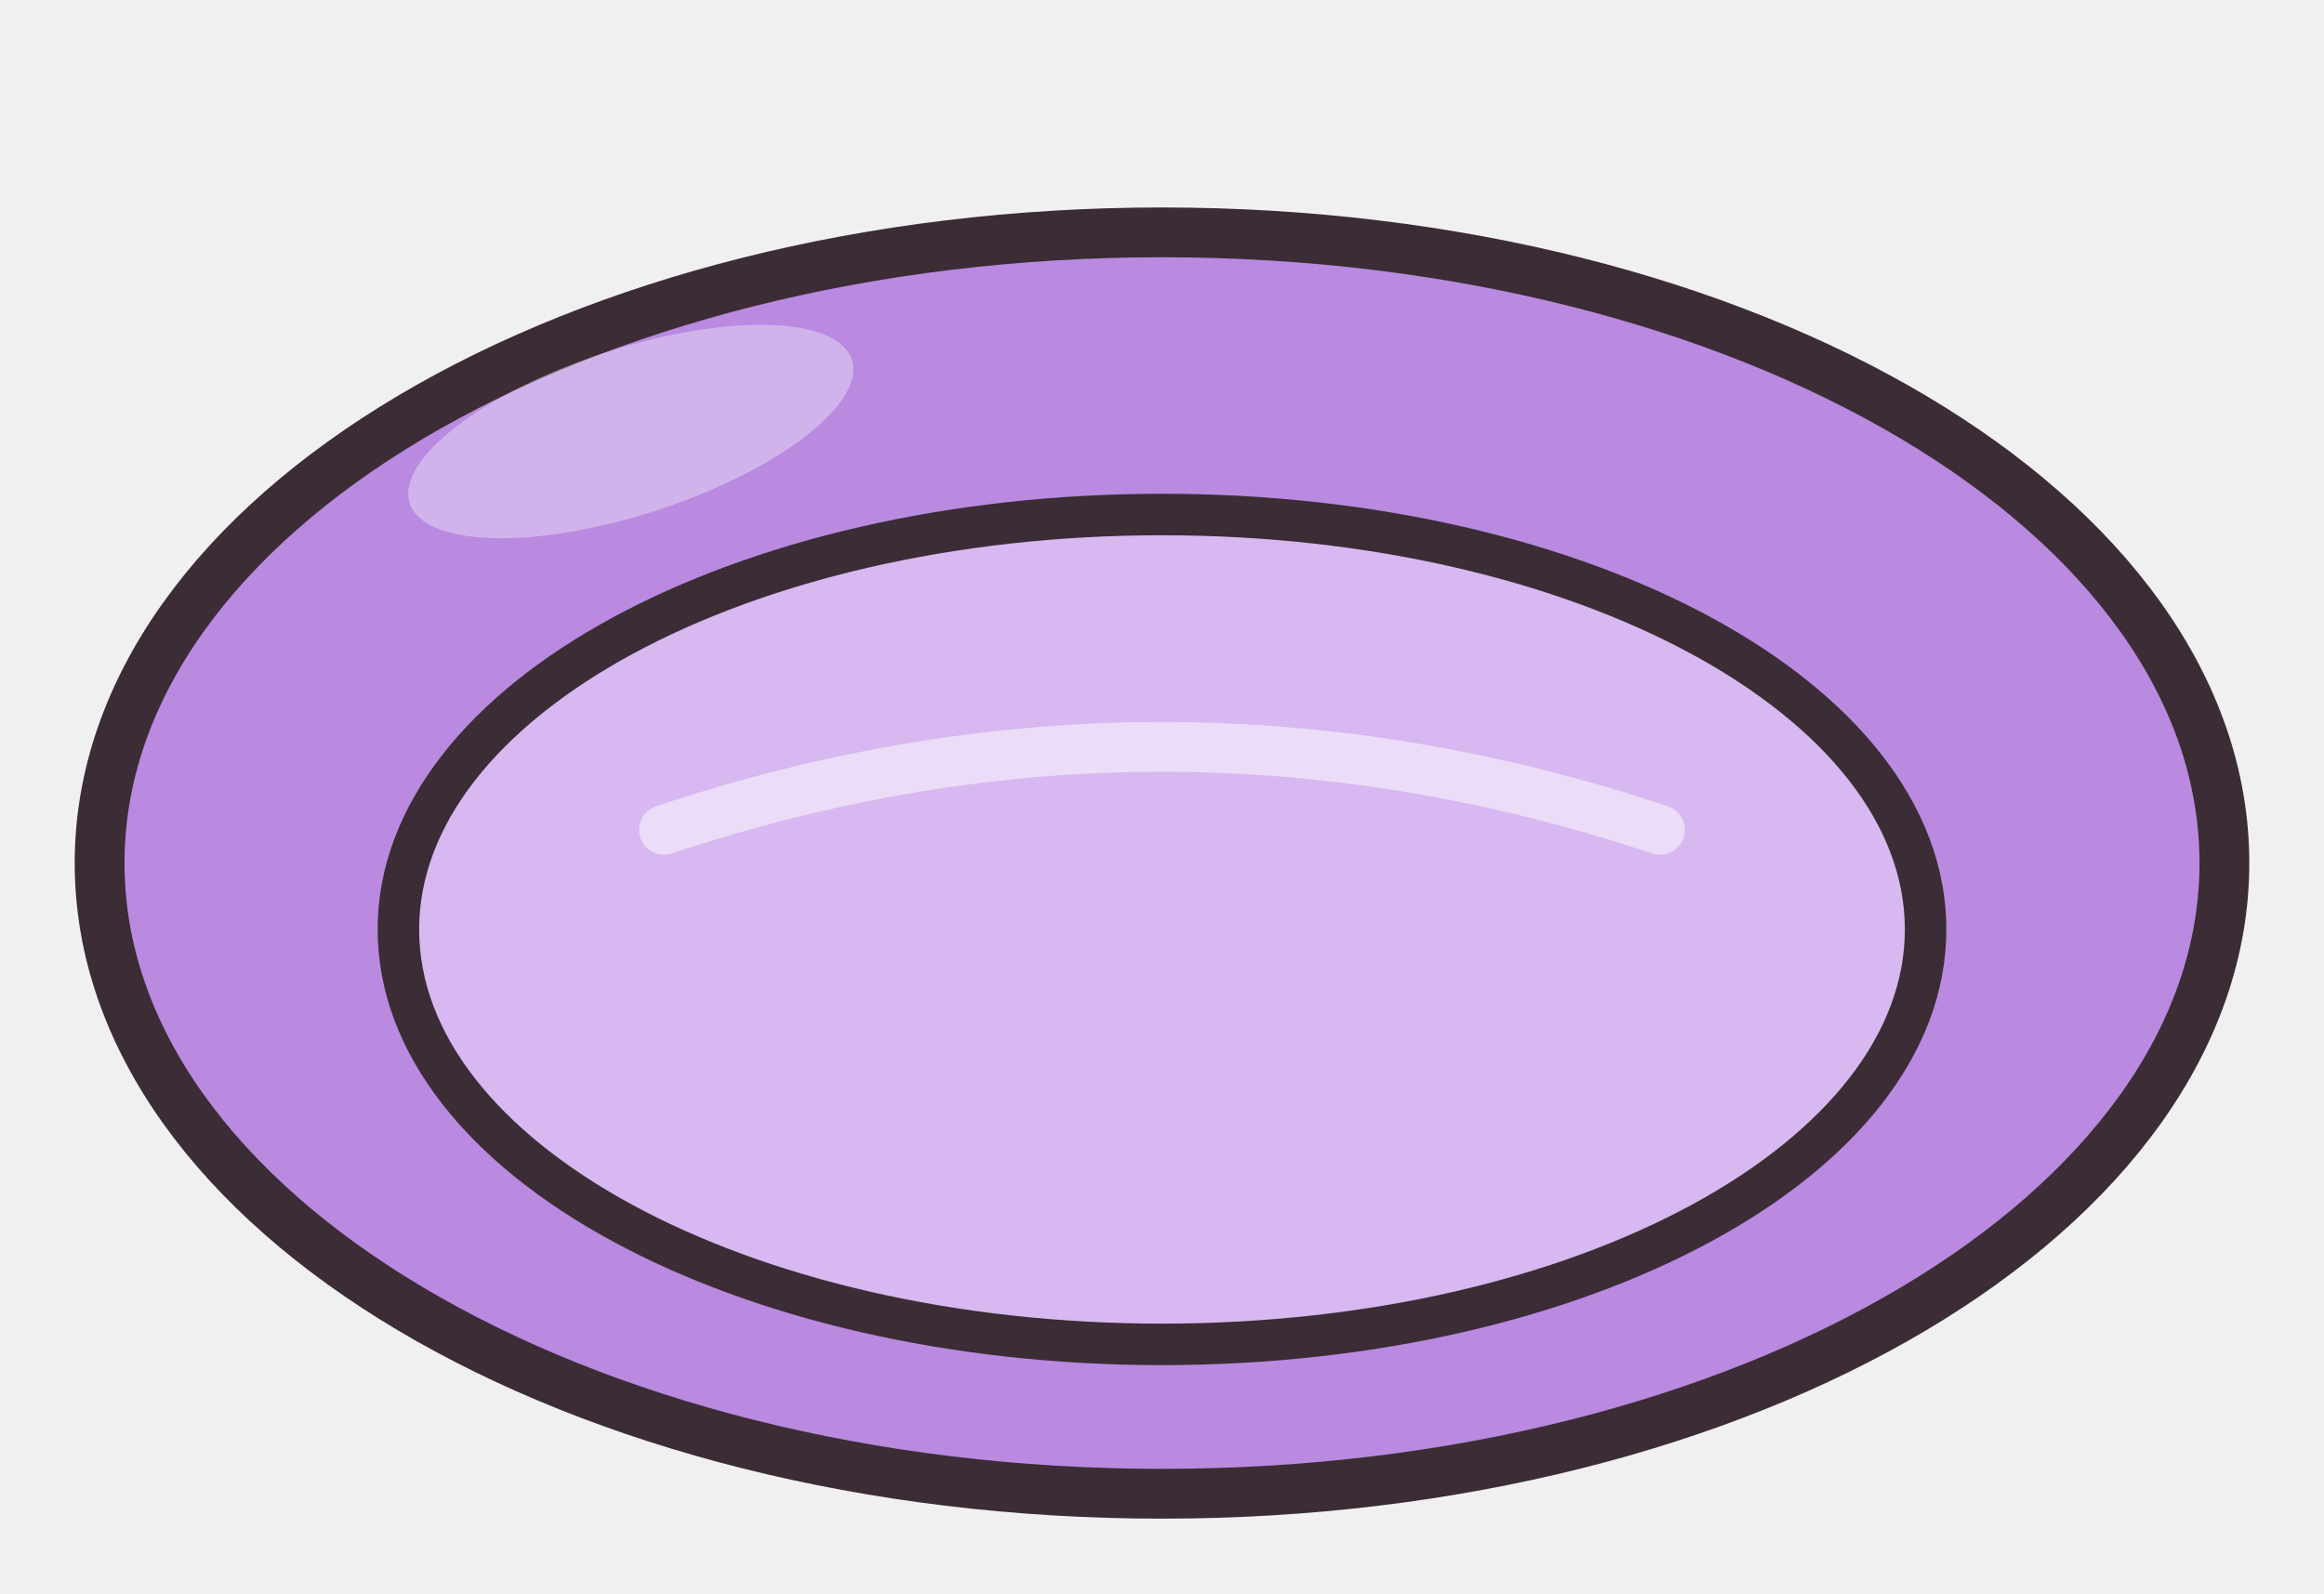
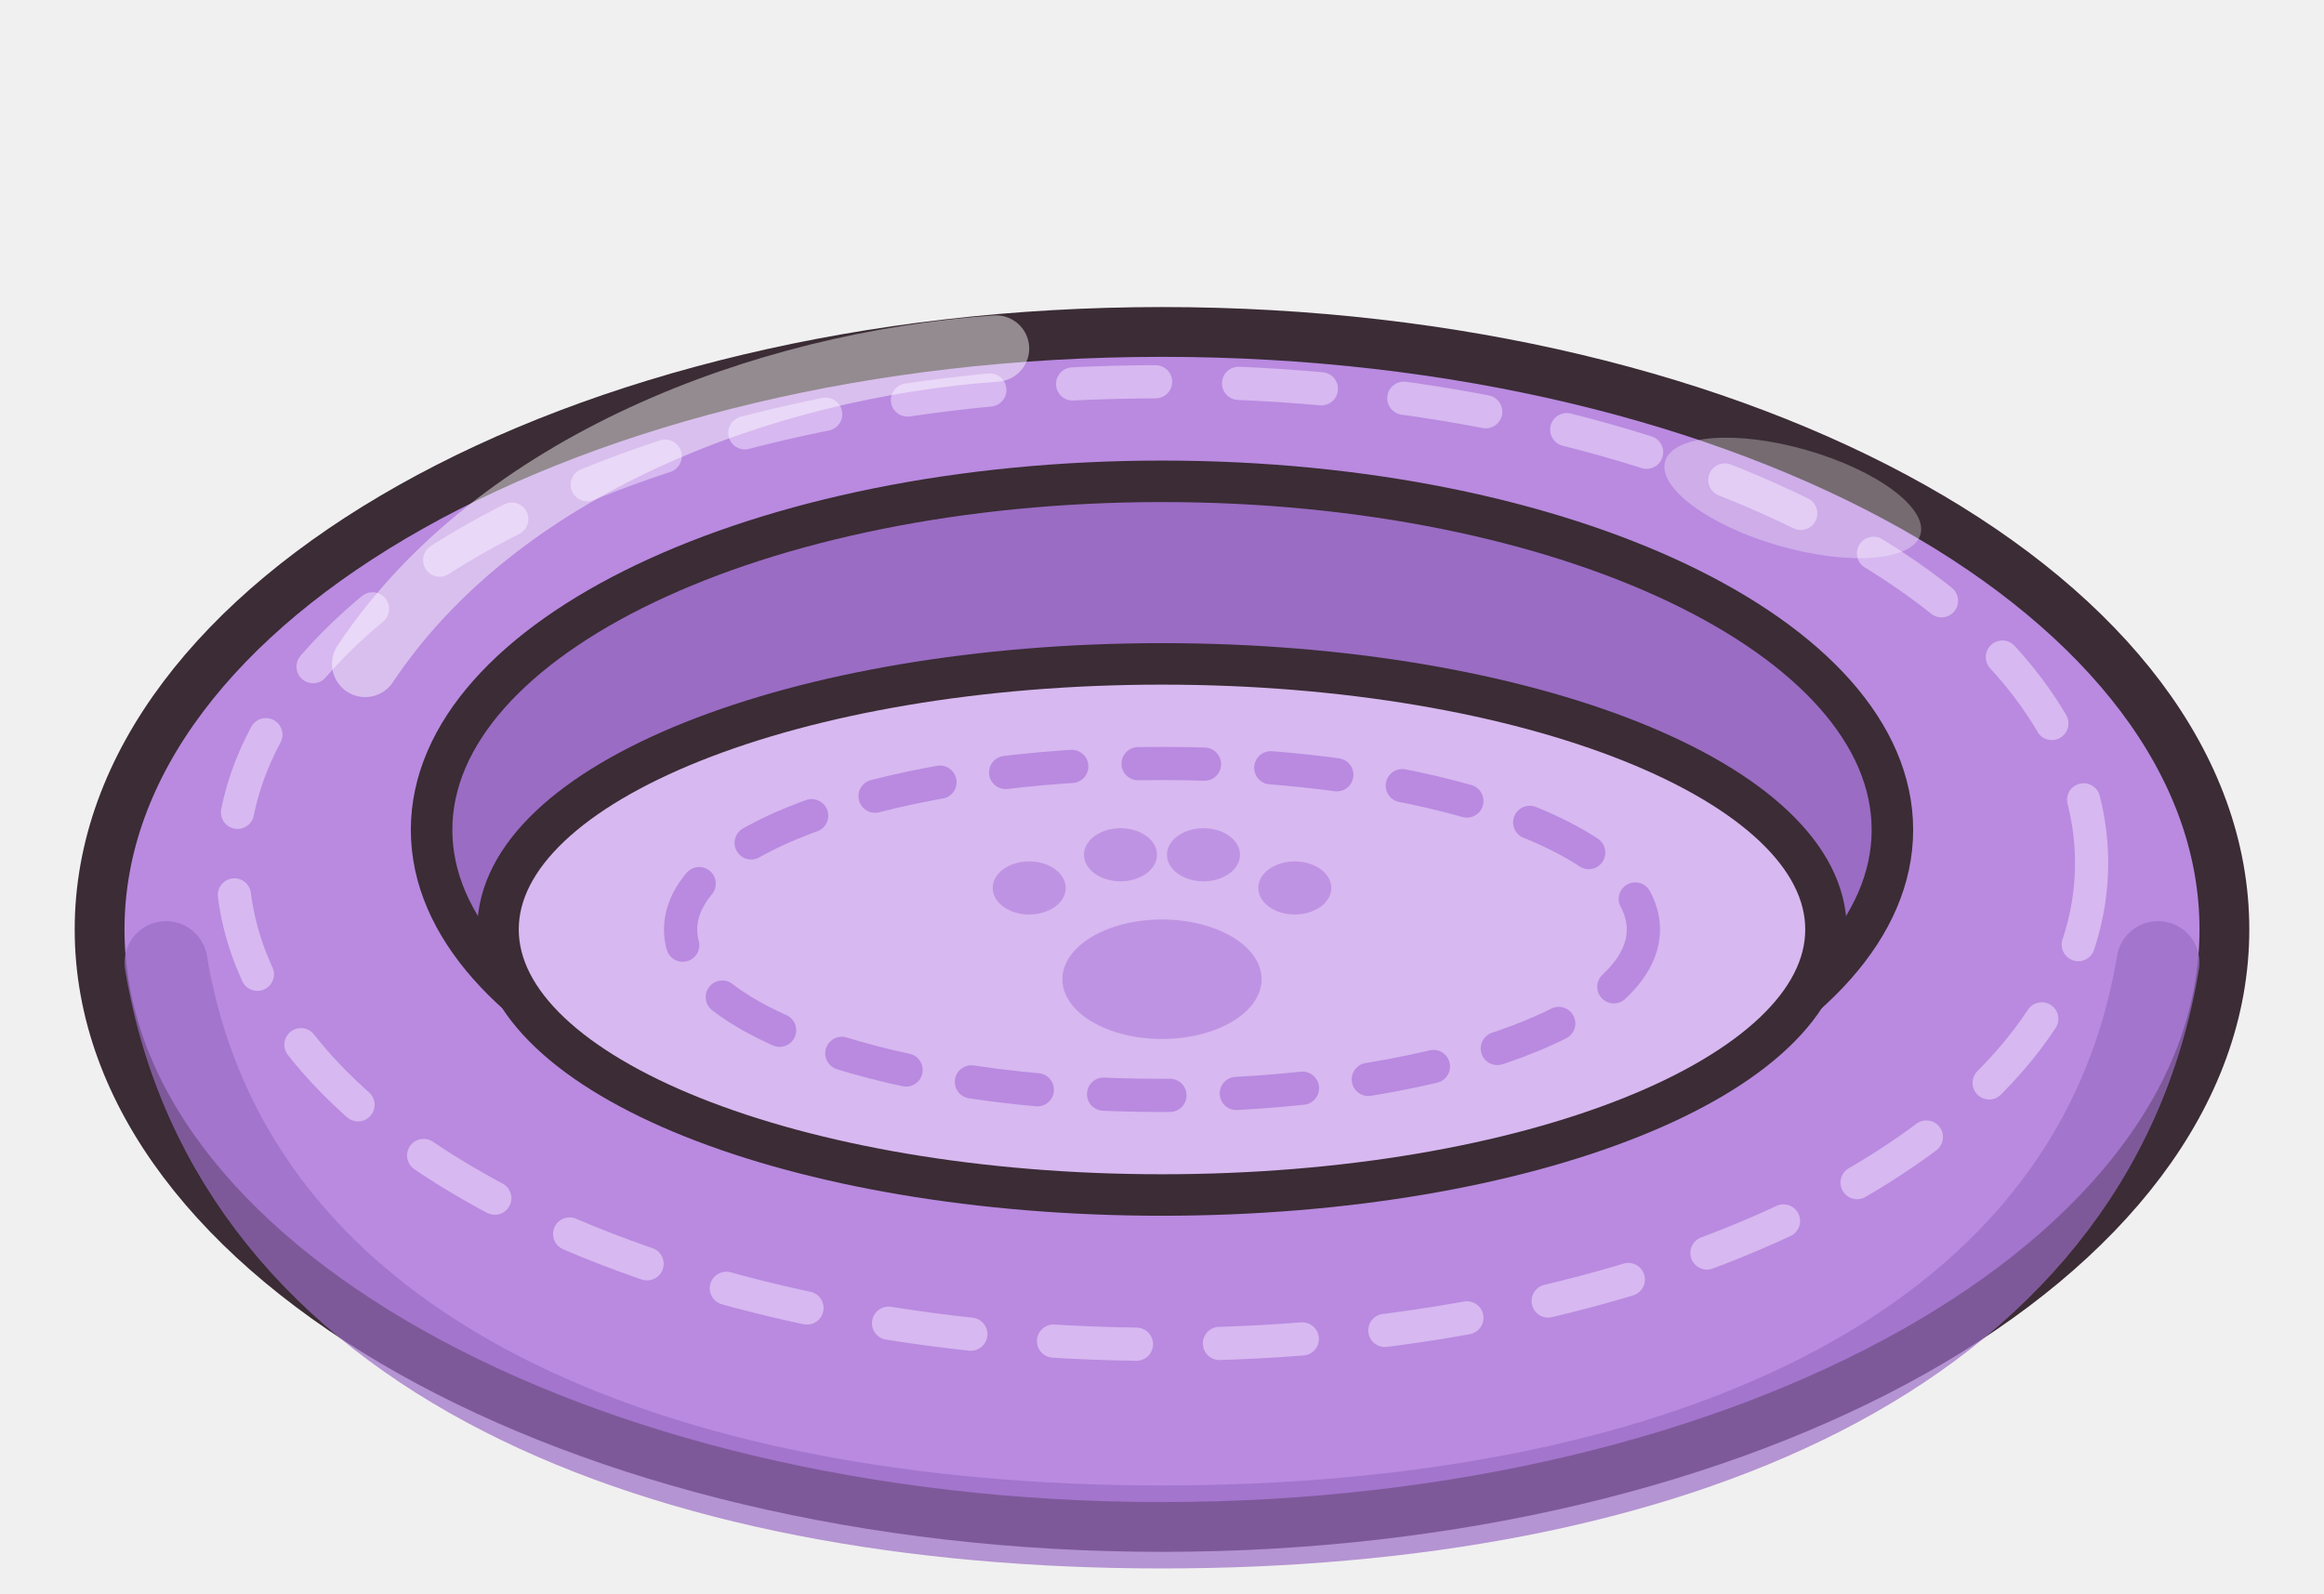
<svg xmlns="http://www.w3.org/2000/svg" width="140" height="96" viewBox="0 0 140 96">
-   <ellipse cx="70" cy="52" rx="64" ry="38" fill="#B98AE0" stroke="#3B2C35" stroke-width="3" />
-   <ellipse cx="70" cy="56" rx="46" ry="25" fill="#D7B8F0" stroke="#3B2C35" stroke-width="2.5" />
-   <path d="M40 50 Q70 40 100 50" fill="none" stroke="#FFFFFF" stroke-width="3" stroke-linecap="round" opacity="0.5" />
-   <ellipse cx="38" cy="26" rx="14" ry="5" fill="#FFFFFF" opacity="0.35" transform="rotate(-18 38 26)" />
+   <ellipse cx="70" cy="56" rx="64" ry="36" fill="#B98AE0" stroke="#3B2C35" stroke-width="3" />
+   <path d="M10 58 C14 82 40 92 70 92 C100 92 126 82 130 58" fill="none" stroke="#9A6CC4" stroke-width="5" stroke-linecap="round" opacity="0.7" />
+   <ellipse cx="70" cy="52" rx="56" ry="29" fill="none" stroke="#D7B8F0" stroke-width="2" stroke-dasharray="5 5" stroke-linecap="round" />
+   <ellipse cx="70" cy="50" rx="44" ry="21" fill="#9A6CC4" stroke="#3B2C35" stroke-width="2.5" />
+   <ellipse cx="70" cy="56" rx="40" ry="16" fill="#D7B8F0" stroke="#3B2C35" stroke-width="2.5" />
+   <ellipse cx="70" cy="56" rx="29" ry="10" fill="none" stroke="#B98AE0" stroke-width="2" stroke-dasharray="4 4" stroke-linecap="round" />
+   <g fill="#B98AE0" opacity="0.8">
+     <ellipse cx="70" cy="59" rx="6" ry="3.6" />
+     <ellipse cx="62" cy="53.5" rx="2.2" ry="1.6" />
+     <ellipse cx="67.5" cy="51.5" rx="2.2" ry="1.6" />
+     <ellipse cx="72.5" cy="51.5" rx="2.2" ry="1.6" />
+     <ellipse cx="78" cy="53.5" rx="2.2" ry="1.6" />
+   </g>
+   <path d="M22 40 C30 28 46 22 60 21" fill="none" stroke="#FFFFFF" stroke-width="4" stroke-linecap="round" opacity="0.45" />
+   <ellipse cx="108" cy="30" rx="8" ry="3" fill="#FFFFFF" opacity="0.3" transform="rotate(16 108 30)" />
</svg>
